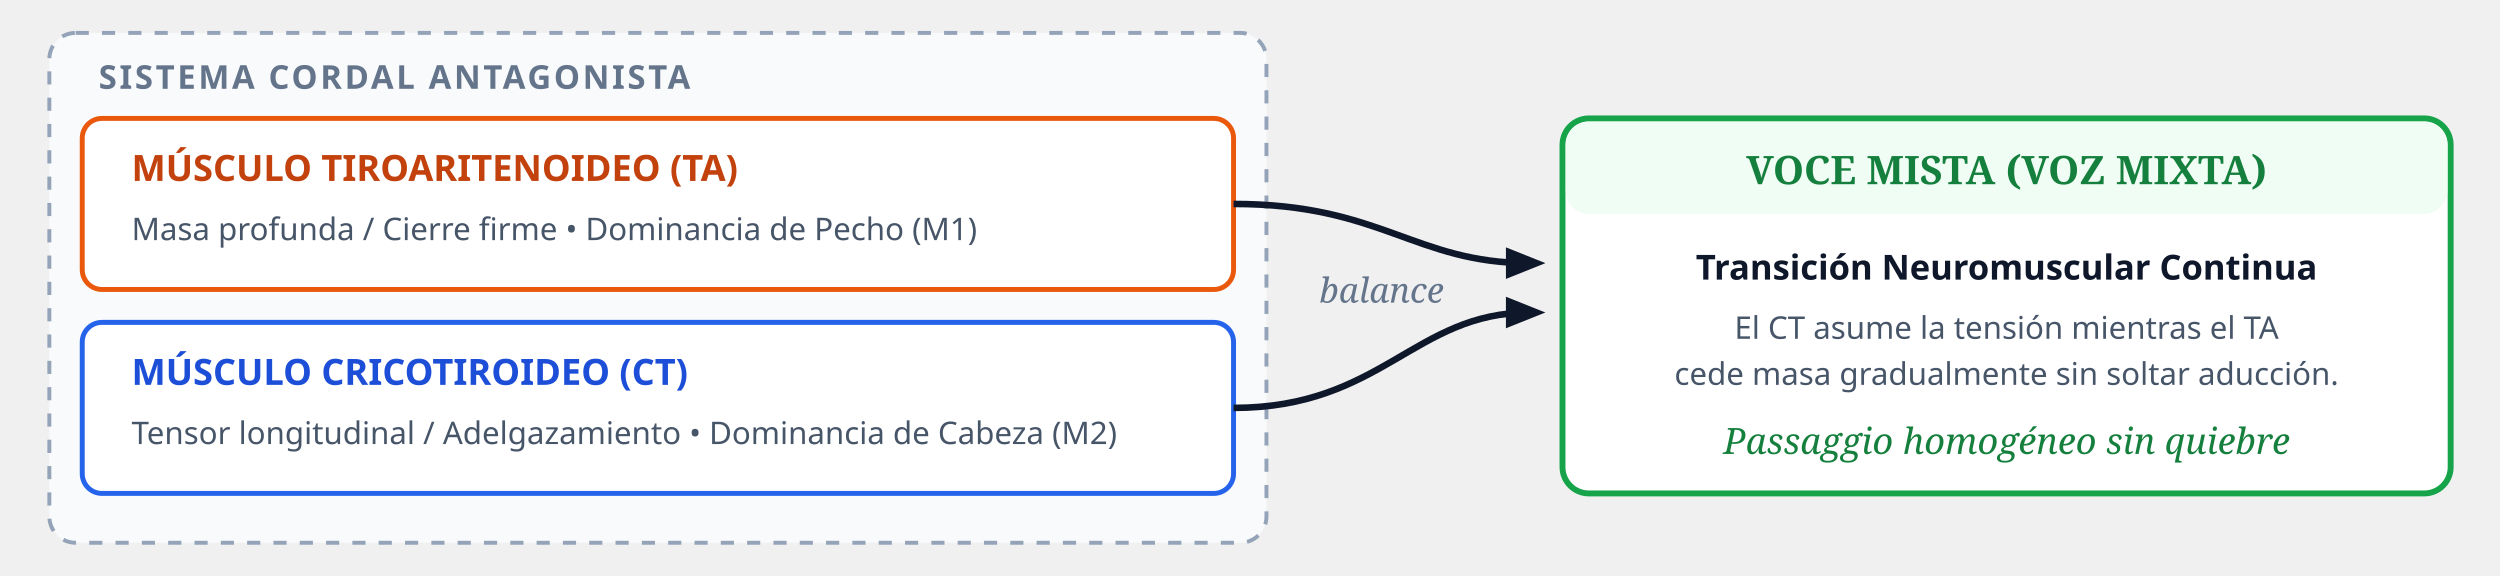
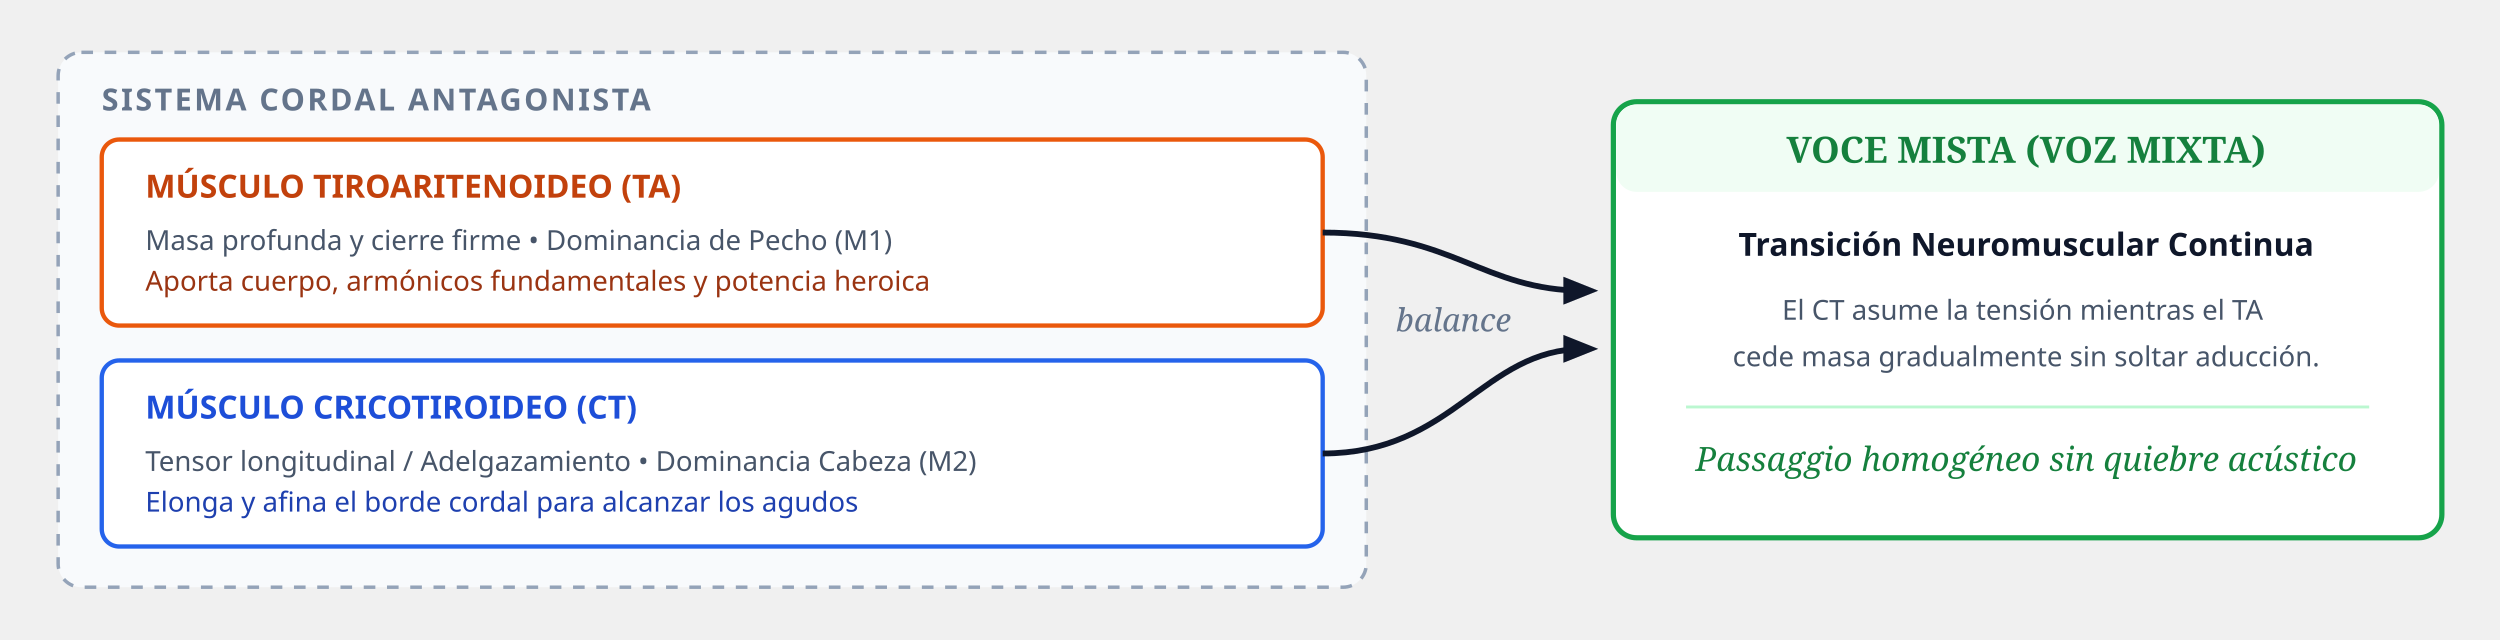
- <svg xmlns="http://www.w3.org/2000/svg" viewBox="0 0 760 175" width="100%" height="auto" style="background:#ffffff; border:1px solid #cbd5e1; border-radius:10px; padding:10px; box-shadow: 0 2px 8px rgba(0,0,0,0.04);">
+ <svg xmlns="http://www.w3.org/2000/svg" viewBox="0 0 860 220" width="100%" height="auto" style="background:#ffffff; border:1px solid #cbd5e1; border-radius:10px; padding:12px; box-shadow: 0 2px 8px rgba(0,0,0,0.04);">
  <defs>
    <marker id="arrow2" viewBox="0 0 10 10" refX="6" refY="5" markerWidth="6" markerHeight="6" orient="auto-start-reverse">
      <path d="M 0 1 L 10 5 L 0 9 z" fill="#0f172a" />
    </marker>
  </defs>
-   <rect x="15" y="10" width="370" height="155" rx="8" fill="#f8fafc" stroke="#94a3b8" stroke-width="1.2" stroke-dasharray="4 4" />
-   <text x="30" y="27" font-family="'Plus Jakarta Sans', sans-serif" font-weight="700" font-size="10" fill="#64748b" letter-spacing="0.08em">SISTEMA CORDAL ANTAGONISTA</text>
-   <rect x="25" y="36" width="350" height="52" rx="6" fill="#ffffff" stroke="#ea580c" stroke-width="1.5" />
-   <text x="40" y="55" font-family="'Plus Jakarta Sans', sans-serif" font-weight="700" font-size="11" fill="#c2410c">MÚSCULO TIROARITENOIDEO (TA)</text>
-   <text x="40" y="73" font-family="'Plus Jakarta Sans', sans-serif" font-size="9.5" fill="#475569">Masa profunda / Cierre firme • Dominancia de Pecho (M1)</text>
-   <rect x="25" y="98" width="350" height="52" rx="6" fill="#ffffff" stroke="#2563eb" stroke-width="1.5" />
-   <text x="40" y="117" font-family="'Plus Jakarta Sans', sans-serif" font-weight="700" font-size="11" fill="#1d4ed8">MÚSCULO CRICOTIROIDEO (CT)</text>
-   <text x="40" y="135" font-family="'Plus Jakarta Sans', sans-serif" font-size="9.5" fill="#475569">Tensor longitudinal / Adelgazamiento • Dominancia de Cabeza (M2)</text>
-   <path d="M 375 62 C 420 62, 430 80, 465 80" fill="none" stroke="#0f172a" stroke-width="2" marker-end="url(#arrow2)" />
-   <path d="M 375 124 C 420 124, 430 95, 465 95" fill="none" stroke="#0f172a" stroke-width="2" marker-end="url(#arrow2)" />
-   <text x="420" y="92" text-anchor="middle" font-family="'Newsreader', serif" font-style="italic" font-size="10.5" fill="#64748b">balance</text>
-   <rect x="475" y="36" width="270" height="114" rx="8" fill="#ffffff" stroke="#16a34a" stroke-width="1.8" />
-   <rect x="476" y="37" width="268" height="28" rx="7" fill="#f0fdf4" />
-   <text x="610" y="56" text-anchor="middle" font-family="'Cinzel', serif" font-weight="700" font-size="12" fill="#15803d">VOCE MISTA (VOZ MIXTA)</text>
-   <text x="610" y="85" text-anchor="middle" font-family="'Plus Jakarta Sans', sans-serif" font-weight="600" font-size="10.5" fill="#0f172a">Transición Neuromuscular Continua</text>
-   <text x="610" y="103" text-anchor="middle" font-family="'Plus Jakarta Sans', sans-serif" font-size="9.5" fill="#475569">El CT asume la tensión mientras el TA</text>
-   <text x="610" y="117" text-anchor="middle" font-family="'Plus Jakarta Sans', sans-serif" font-size="9.5" fill="#475569">cede masa gradualmente sin soltar aducción.</text>
-   <text x="610" y="138" text-anchor="middle" font-family="'Newsreader', serif" font-style="italic" font-size="11" fill="#15803d">Passaggio homogéneo sin quiebre</text>
+   <rect x="20" y="18" width="450" height="184" rx="8" fill="#f8fafc" stroke="#94a3b8" stroke-width="1.2" stroke-dasharray="4 4" />
+   <text x="35" y="38" font-family="'Plus Jakarta Sans', sans-serif" font-weight="700" font-size="10.5" fill="#64748b" letter-spacing="0.08em">SISTEMA CORDAL ANTAGONISTA</text>
+   <rect x="35" y="48" width="420" height="64" rx="6" fill="#ffffff" stroke="#ea580c" stroke-width="1.5" />
+   <text x="50" y="68" font-family="'Plus Jakarta Sans', sans-serif" font-weight="700" font-size="11" fill="#c2410c">MÚSCULO TIROARITENOIDEO (TA)</text>
+   <text x="50" y="86" font-family="'Plus Jakarta Sans', sans-serif" font-size="9.5" fill="#475569">
+     <tspan x="50" dy="0">Masa profunda y cierre firme • Dominancia de Pecho (M1)</tspan>
+     <tspan x="50" dy="14" fill="#9a3412">Aporta cuerpo, armónicos fundamentales y potencia heroica</tspan>
+   </text>
+   <rect x="35" y="124" width="420" height="64" rx="6" fill="#ffffff" stroke="#2563eb" stroke-width="1.5" />
+   <text x="50" y="144" font-family="'Plus Jakarta Sans', sans-serif" font-weight="700" font-size="11" fill="#1d4ed8">MÚSCULO CRICOTIROIDEO (CT)</text>
+   <text x="50" y="162" font-family="'Plus Jakarta Sans', sans-serif" font-size="9.5" fill="#475569">
+     <tspan x="50" dy="0">Tensor longitudinal / Adelgazamiento • Dominancia Cabeza (M2)</tspan>
+     <tspan x="50" dy="14" fill="#1e40af">Elonga y afina el borde cordal para alcanzar los agudos</tspan>
+   </text>
+   <path d="M 455 80 C 500 80, 510 100, 545 100" fill="none" stroke="#0f172a" stroke-width="2" marker-end="url(#arrow2)" />
+   <path d="M 455 156 C 500 156, 510 120, 545 120" fill="none" stroke="#0f172a" stroke-width="2" marker-end="url(#arrow2)" />
+   <text x="500" y="114" text-anchor="middle" font-family="'Newsreader', serif" font-style="italic" font-size="11" fill="#64748b">balance</text>
+   <rect x="555" y="35" width="285" height="150" rx="8" fill="#ffffff" stroke="#16a34a" stroke-width="1.8" />
+   <rect x="556" y="36" width="283" height="30" rx="7" fill="#f0fdf4" />
+   <text x="697" y="56" text-anchor="middle" font-family="'Cinzel', serif" font-weight="700" font-size="12.5" fill="#15803d">VOCE MISTA (VOZ MIXTA)</text>
+   <text x="697" y="88" text-anchor="middle" font-family="'Plus Jakarta Sans', sans-serif" font-weight="700" font-size="11" fill="#0f172a">Transición Neuromuscular Continua</text>
+   <text x="697" y="110" text-anchor="middle" font-family="'Plus Jakarta Sans', sans-serif" font-size="9.5" fill="#475569">
+     <tspan x="697" dy="0">El CT asume la tensión mientras el TA</tspan>
+     <tspan x="697" dy="16">cede masa gradualmente sin soltar aducción.</tspan>
+   </text>
+   <line x1="580" y1="140" x2="815" y2="140" stroke="#bbf7d0" stroke-width="1" />
+   <text x="697" y="162" text-anchor="middle" font-family="'Newsreader', serif" font-style="italic" font-size="11.5" fill="#15803d">Passaggio homogéneo sin quiebre acústico</text>
</svg>
